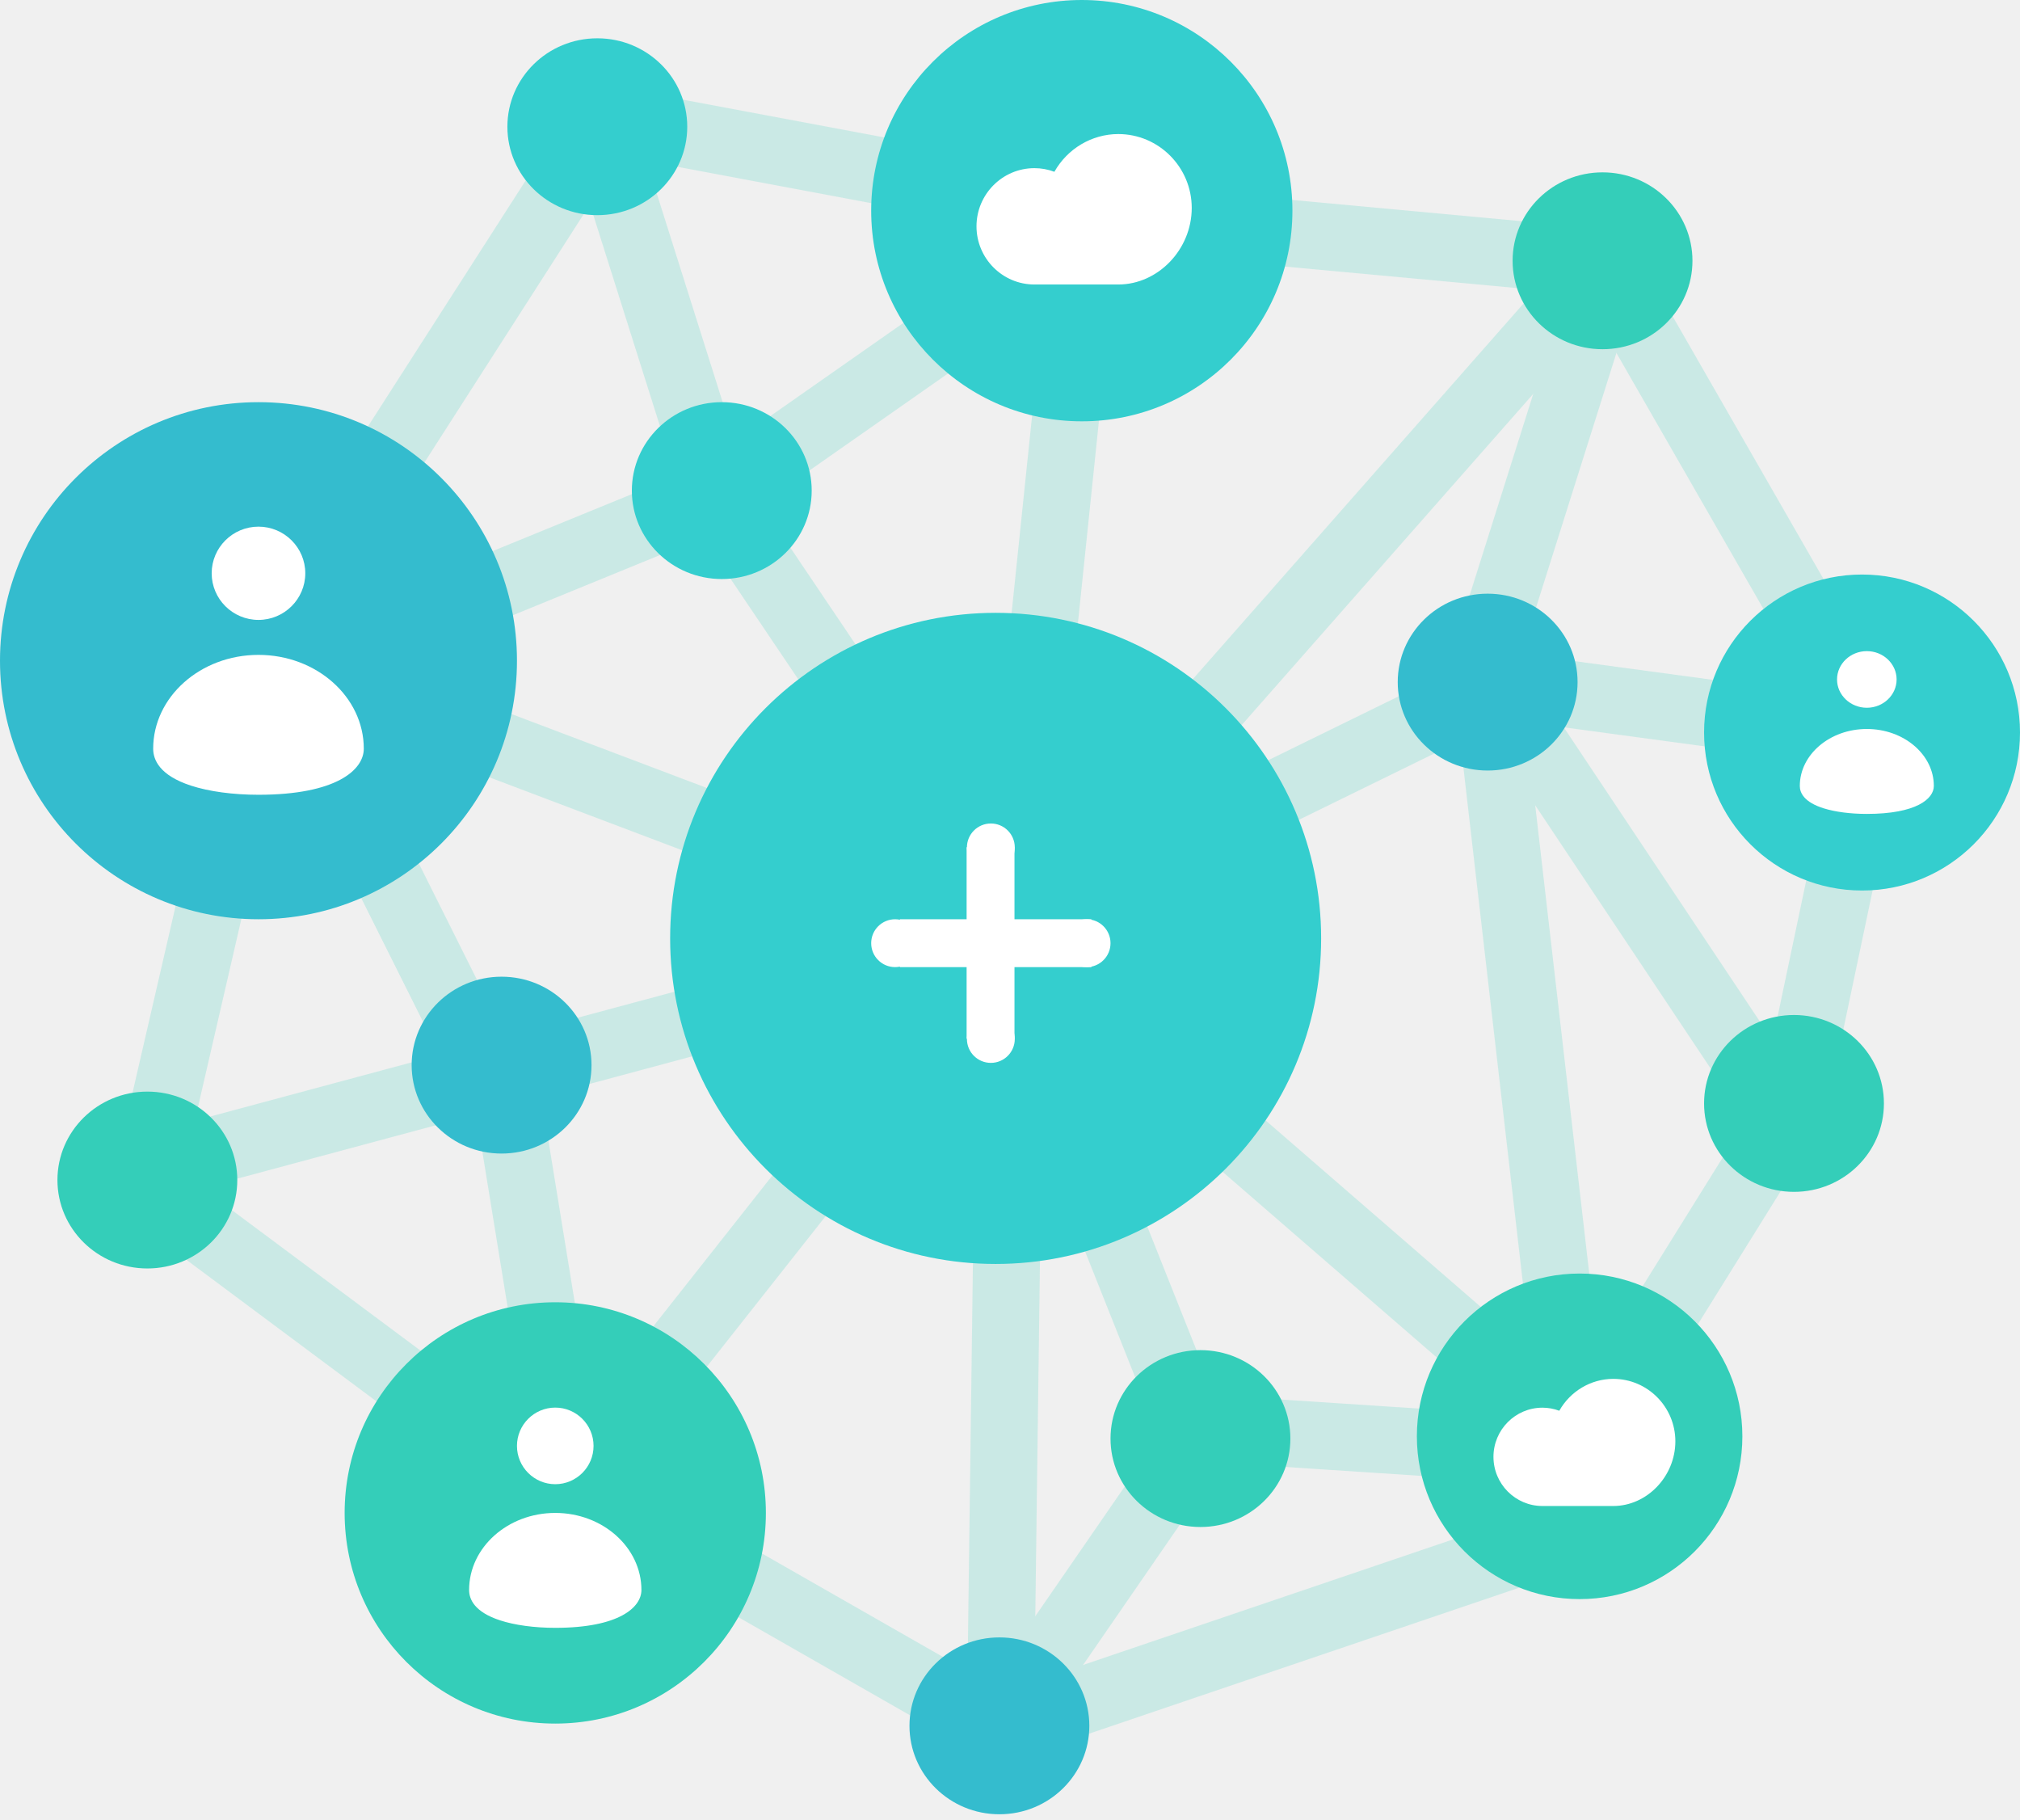
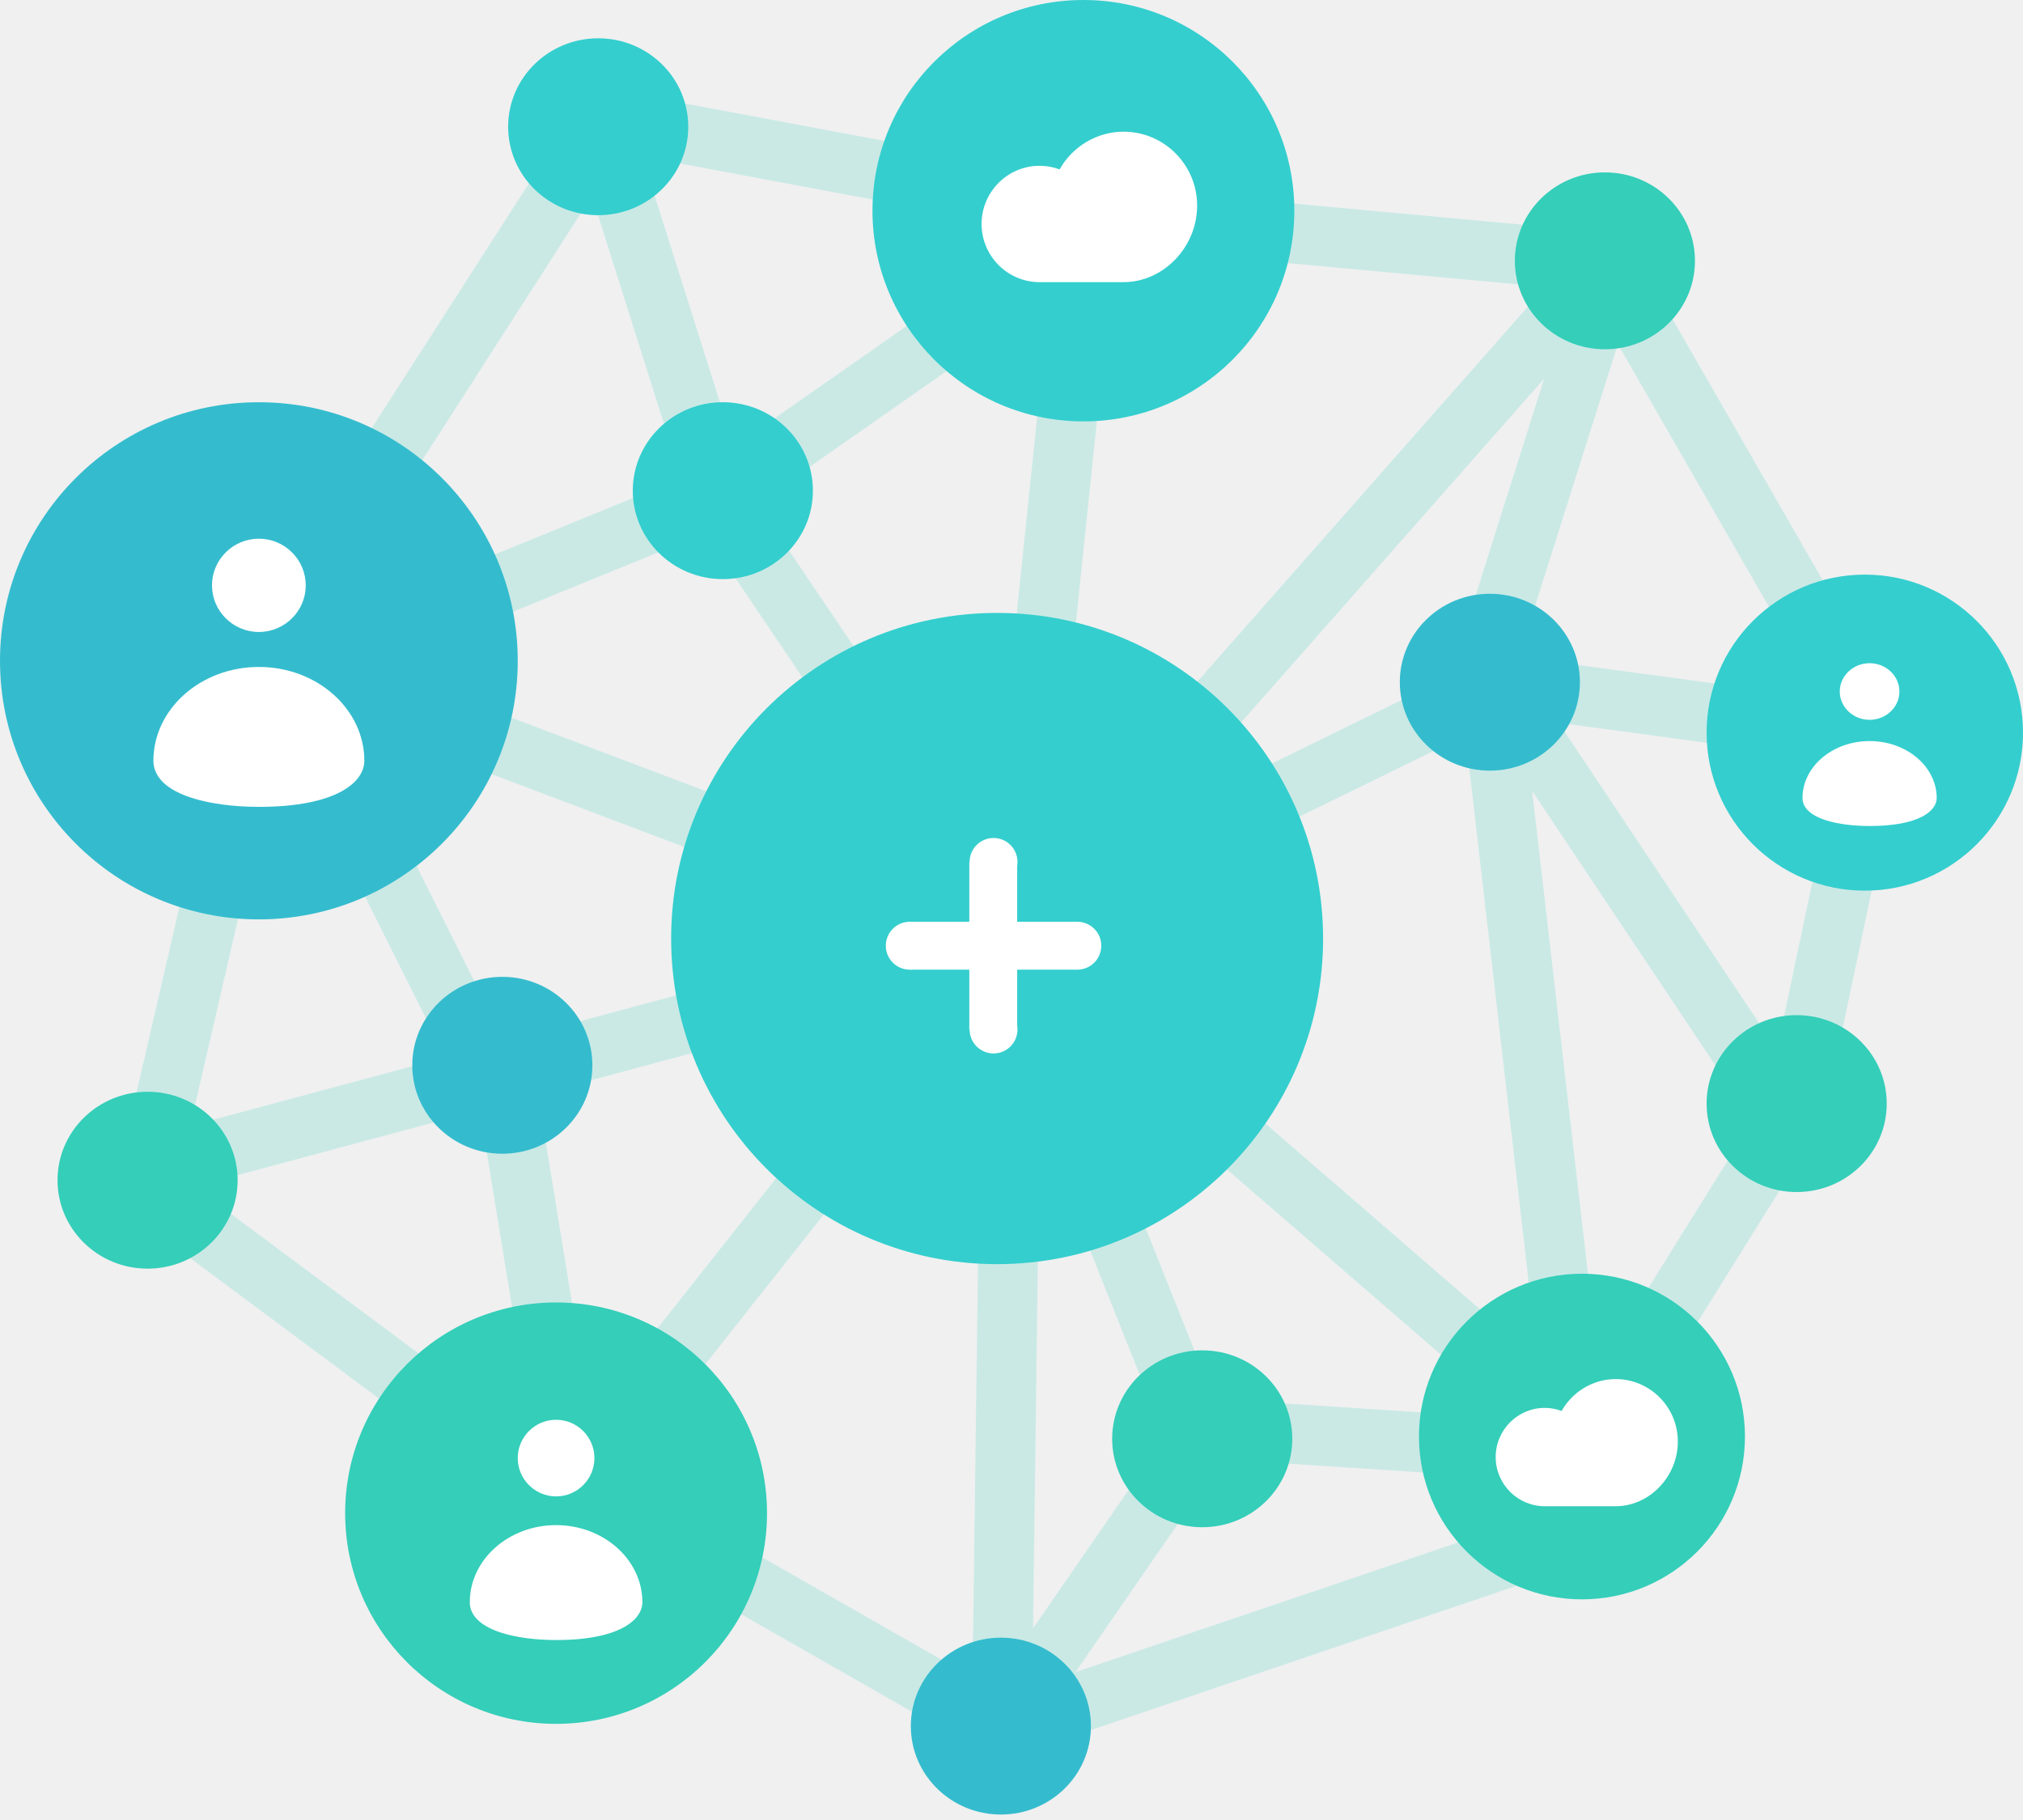
- <svg xmlns="http://www.w3.org/2000/svg" width="211px" height="190px" viewBox="0 0 211 190" version="1.1">
+ <svg xmlns="http://www.w3.org/2000/svg" width="169px" height="152px" viewBox="0 0 169 152" version="1.1">
  <defs />
  <g id="Page-1" stroke="none" stroke-width="1" fill="none" fill-rule="evenodd">
-     <g id="011-Buddylist-a-Copy-7" transform="translate(-83, -151)">
-       <g id="Group" transform="translate(83, 151)">
+     <g id="002" transform="translate(-97, -145)">
+       <g id="Group" transform="translate(97, 145)">
        <g id="Group-14">
-           <g id="Group-11" opacity="0.2" transform="translate(13, 12)" stroke="#34CEB9" stroke-width="7" stroke-linecap="square">
-             <path d="M100.5,10.5 L92.5,87.5" id="Line" />
-             <path d="M154.5,15.5 L95.5,82.5" id="Line-Copy-7" />
-             <path d="M154.5,15.5 L181.5,62.5" id="Line-Copy-10" />
-             <path d="M17.5,59.5 L37.5,99.5" id="Line-Copy-31" />
-             <path d="M39.5,99.5 L46.5,142.5" id="Line-Copy-32" />
-             <path d="M101.5,10.5 L155.5,15.5" id="Line-Copy-15" />
-             <path d="M50.5,0.5 L98.5,9.5" id="Line-Copy-26" />
-             <path d="M18.5,57.5 L62.5,39.5" id="Line-Copy-21" />
-             <path d="M63.5,38.5 L103.5,10.5" id="Line-Copy-27" />
-             <path d="M15.5,54.5 L49.5,1.5" id="Line-Copy-22" />
-             <path d="M48.5,146.5 L1.5,111.5" id="Line-Copy-24" />
-             <path d="M2.5,110.5 L14.5,58.5" id="Line-Copy-23" />
-             <path d="M61.5,39.5 L92.5,85.5" id="Line-Copy-16" />
-             <path d="M49.5,0.5 L61.5,38.5" id="Line-Copy-28" />
-             <path d="M143.5,59.5 L180.5,64.5" id="Line-Copy-12" />
-             <path d="M91.5,168.5 L147.5,149.5" id="Line-Copy-17" />
-             <path d="M49.5,144.5 L91.5,168.5" id="Line-Copy-25" />
-             <path d="M93.5,85.5 L0.5,110.5" id="Line-Copy-20" />
-             <path d="M88.5,84.5 L14.5,56.5" id="Line-Copy-30" />
-             <path d="M92.5,86.5 L152.5,138.5" id="Line-Copy-19" />
-             <path d="M114.029,137.22 L151.457,139.674" id="Line-Copy-19" />
-             <polyline id="Line-Copy-19" points="91.88 167.681 112 138.507 96.219 98.88" />
-             <path d="M154.5,135.5 L174.656,103.123" id="Line-Copy-18" />
-             <path d="M154.5,17.5 L142.5,55.5" id="Line-Copy-14" />
-             <path d="M92.5,84.5 L141.5,60.5" id="Line-Copy-13" />
-             <path d="M142.5,60.5 L151.5,138.5" id="Line-Copy-8" />
-             <path d="M142.5,58.5 L172.5,103.5" id="Line-Copy-9" />
-             <path d="M92.5,91.5 L91.5,167.5" id="Line-Copy-29" />
-             <path d="M182.5,64.5 L174.5,102.5" id="Line-Copy-11" />
-             <path d="M90.5,87.5 L45.5,144.5" id="Line-Copy-6" />
+           <g id="Group-11" opacity="0.2" transform="translate(10.41232, 9.6)" stroke="#34CEB9" stroke-width="5" stroke-linecap="square">
+             <path d="M80.495,8.4 L74.088,70" id="Line" />
+             <path d="M123.746,12.4 L76.491,66" id="Line-Copy-7" />
+             <path d="M123.746,12.4 L145.372,50" id="Line-Copy-10" />
+             <path d="M14.017,47.6 L30.036,79.6" id="Line-Copy-31" />
+             <path d="M31.637,79.6 L37.244,114" id="Line-Copy-32" />
+             <path d="M81.296,8.4 L124.547,12.4" id="Line-Copy-15" />
+             <path d="M40.448,0.4 L78.893,7.6" id="Line-Copy-26" />
+             <path d="M14.818,46 L50.059,31.6" id="Line-Copy-21" />
+             <path d="M50.86,30.8 L82.898,8.4" id="Line-Copy-27" />
+             <path d="M12.415,43.6 L39.647,1.2" id="Line-Copy-22" />
+             <path d="M38.846,117.2 L1.201,89.2" id="Line-Copy-24" />
+             <path d="M2.002,88.4 L11.614,46.8" id="Line-Copy-23" />
+             <path d="M49.258,31.6 L74.088,68.4" id="Line-Copy-16" />
+             <path d="M39.647,0.4 L49.258,30.8" id="Line-Copy-28" />
+             <path d="M114.936,47.6 L144.571,51.6" id="Line-Copy-12" />
+             <path d="M73.287,134.8 L118.14,119.6" id="Line-Copy-17" />
+             <path d="M39.647,115.6 L73.287,134.8" id="Line-Copy-25" />
+             <path d="M74.889,68.4 L0.4,88.4" id="Line-Copy-20" />
+             <path d="M70.884,67.6 L11.614,45.2" id="Line-Copy-30" />
+             <path d="M74.088,69.2 L122.145,110.8" id="Line-Copy-19" />
+             <path d="M91.331,109.776 L121.309,111.739" id="Line-Copy-19" />
+             <polyline id="Line-Copy-19" points="73.591 134.145 89.706 110.805 77.067 79.104" />
+             <path d="M123.746,108.4 L139.891,82.498" id="Line-Copy-18" />
+             <path d="M123.746,14 L114.135,44.4" id="Line-Copy-14" />
+             <path d="M74.088,67.6 L113.334,48.4" id="Line-Copy-13" />
+             <path d="M114.135,48.4 L121.344,110.8" id="Line-Copy-8" />
+             <path d="M114.135,46.8 L138.164,82.8" id="Line-Copy-9" />
+             <path d="M74.088,73.2 L73.287,134" id="Line-Copy-29" />
+             <path d="M146.173,51.6 L139.765,82" id="Line-Copy-11" />
+             <path d="M72.486,70 L36.443,115.6" id="Line-Copy-6" />
          </g>
-           <ellipse id="Oval-166-Copy-10" fill="#34CEB9" cx="58" cy="158" rx="22" ry="22" />
-           <g id="Group-11" transform="translate(70, 64)" fill="#34CECE">
-             <ellipse id="Oval-175-Copy" cx="34" cy="34" rx="34" ry="34" />
+           <ellipse id="Oval-166-Copy-10" fill="#34CEB9" cx="46.455" cy="126.4" rx="17.621" ry="17.6" />
+           <g id="Group-11" transform="translate(56.06635, 51.2)" fill="#34CECE">
+             <ellipse id="Oval-175-Copy" cx="27.232" cy="27.2" rx="27.232" ry="27.2" />
          </g>
-           <g id="Group-12" transform="translate(0, 42)">
-             <ellipse id="Oval-166-Copy-11" fill="#34BCCE" cx="27" cy="27" rx="27" ry="27" />
-             <g id="Group-Copy-10" transform="translate(16, 13)" fill="#FFFFFF">
-               <path d="M11,9.739 C8.304,9.739 6.111,7.555 6.111,4.87 C6.111,2.185 8.304,0 11,0 C13.696,0 15.889,2.185 15.889,4.87 C15.889,7.555 13.696,9.739 11,9.739" id="Fill-1" />
-               <path d="M11,28 C8.336,28 5.829,27.661 3.943,27.045 C0.684,25.981 -1.0658141e-14,24.361 -1.0658141e-14,23.189 C-1.0658141e-14,17.786 4.934,13.391 11,13.391 C17.065,13.391 22,17.786 22,23.189 C22,25.408 19.119,28 11,28" id="Fill-4" />
+           <g id="Group-12" transform="translate(0, 33.6)">
+             <ellipse id="Oval-166-Copy-11" fill="#34BCCE" cx="21.626" cy="21.6" rx="21.626" ry="21.6" />
+             <g id="Group-Copy-10" transform="translate(12.81517, 11.4)" fill="#FFFFFF">
+               <path d="M8.81,7.791 C6.651,7.791 4.895,6.044 4.895,3.896 C4.895,1.748 6.651,0 8.81,0 C10.97,0 12.726,1.748 12.726,3.896 C12.726,6.044 10.97,7.791 8.81,7.791" id="Fill-1" />
+               <path d="M8.81,22.4 C6.676,22.4 4.669,22.128 3.158,21.636 C0.548,20.785 0,19.489 0,18.551 C0,14.229 3.952,10.713 8.81,10.713 C13.668,10.713 17.621,14.229 17.621,18.551 C17.621,20.327 15.313,22.4 8.81,22.4" id="Fill-4" />
            </g>
          </g>
-           <ellipse id="Oval-166-Copy-12" fill="#34CECE" cx="113" cy="22" rx="22" ry="22" />
-           <path d="M116.811,29.711 L108.051,29.711 C104.714,29.711 102,26.986 102,23.636 C102,20.286 104.714,17.561 108.051,17.561 C108.766,17.561 109.471,17.69 110.137,17.94 C111.485,15.542 114.036,14 116.811,14 C121.041,14 124.483,17.462 124.483,21.717 C124.483,26.05 120.969,29.711 116.811,29.711" id="Fill-1-Copy-17" fill="#FFFFFF" />
-           <circle id="Oval-166-Copy-13" fill="#34CEB9" cx="165" cy="150" r="17" />
-           <path d="M168.516,157.277 L161.114,157.277 C158.294,157.277 156,154.974 156,152.143 C156,149.312 158.294,147.009 161.114,147.009 C161.717,147.009 162.314,147.119 162.877,147.329 C164.015,145.304 166.171,144 168.516,144 C172.092,144 175,146.926 175,150.522 C175,154.184 172.031,157.277 168.516,157.277" id="Fill-1-Copy-19" fill="#FFFFFF" />
-           <ellipse id="Oval-27-Copy-28" fill="#34CEB9" cx="167.393" cy="27.235" rx="9.393" ry="9.235" />
-           <ellipse id="Oval-27-Copy-34" fill="#34CEB9" cx="187.393" cy="115.235" rx="9.393" ry="9.235" />
-           <ellipse id="Oval-27-Copy-35" fill="#34CEB9" cx="15.393" cy="123.235" rx="9.393" ry="9.235" />
-           <ellipse id="Oval-27-Copy-32" fill="#34CECE" cx="75.393" cy="51.235" rx="9.393" ry="9.235" />
-           <ellipse id="Oval-27-Copy-36" fill="#34CECE" cx="62.393" cy="13.235" rx="9.393" ry="9.235" />
-           <ellipse id="Oval-27-Copy-31" fill="#34BCCE" cx="155.393" cy="71.235" rx="9.393" ry="9.235" />
-           <ellipse id="Oval-27-Copy-37" fill="#34BCCE" cx="52.393" cy="111.235" rx="9.393" ry="9.235" />
-           <ellipse id="Oval-27-Copy-33" fill="#34BCCE" cx="104.393" cy="180.235" rx="9.393" ry="9.235" />
-           <ellipse id="Oval-27-Copy-38" fill="#34CEB9" cx="125.393" cy="150.235" rx="9.393" ry="9.235" />
-           <g id="Group-Copy-11" transform="translate(49, 147)" fill="#FFFFFF">
-             <path d="M9,8 C6.794,8 5,6.206 5,4 C5,1.795 6.794,0 9,0 C11.206,0 13,1.795 13,4 C13,6.206 11.206,8 9,8" id="Fill-1" />
-             <path d="M9,23 C6.82,23 4.77,22.721 3.226,22.216 C0.56,21.342 -8.8817842e-15,20.011 -8.8817842e-15,19.048 C-8.8817842e-15,14.61 4.037,11 9,11 C13.962,11 18,14.61 18,19.048 C18,20.871 15.643,23 9,23" id="Fill-4" />
+           <ellipse id="Oval-166-Copy-12" fill="#34CECE" cx="90.507" cy="17.6" rx="17.621" ry="17.6" />
+           <path d="M93.863,23.569 L86.846,23.569 C84.174,23.569 82,21.389 82,18.709 C82,16.029 84.174,13.849 86.846,13.849 C87.419,13.849 87.984,13.952 88.517,14.152 C89.597,12.234 91.64,11 93.863,11 C97.251,11 100.008,13.77 100.008,17.174 C100.008,20.64 97.194,23.569 93.863,23.569" id="Fill-1-Copy-17" fill="#FFFFFF" />
+           <ellipse id="Oval-166-Copy-13" fill="#34CEB9" cx="132.156" cy="120" rx="13.616" ry="13.6" />
+           <path d="M134.973,125.822 L129.044,125.822 C126.785,125.822 124.948,123.979 124.948,121.715 C124.948,119.45 126.785,117.607 129.044,117.607 C129.527,117.607 130.005,117.695 130.456,117.864 C131.368,116.243 133.095,115.2 134.973,115.2 C137.836,115.2 140.166,117.541 140.166,120.418 C140.166,123.347 137.788,125.822 134.973,125.822" id="Fill-1-Copy-19" fill="#FFFFFF" />
+           <ellipse id="Oval-27-Copy-28" fill="#34CEB9" cx="134.073" cy="21.788" rx="7.523" ry="7.388" />
+           <ellipse id="Oval-27-Copy-34" fill="#34CEB9" cx="150.092" cy="92.188" rx="7.523" ry="7.388" />
+           <ellipse id="Oval-27-Copy-35" fill="#34CEB9" cx="12.329" cy="98.588" rx="7.523" ry="7.388" />
+           <ellipse id="Oval-27-Copy-32" fill="#34CECE" cx="60.386" cy="40.988" rx="7.523" ry="7.388" />
+           <ellipse id="Oval-27-Copy-36" fill="#34CECE" cx="49.974" cy="10.588" rx="7.523" ry="7.388" />
+           <ellipse id="Oval-27-Copy-31" fill="#34BCCE" cx="124.462" cy="56.988" rx="7.523" ry="7.388" />
+           <ellipse id="Oval-27-Copy-37" fill="#34BCCE" cx="41.964" cy="88.988" rx="7.523" ry="7.388" />
+           <ellipse id="Oval-27-Copy-33" fill="#34BCCE" cx="83.613" cy="144.188" rx="7.523" ry="7.388" />
+           <ellipse id="Oval-27-Copy-38" fill="#34CEB9" cx="100.433" cy="120.188" rx="7.523" ry="7.388" />
+           <g id="Group-Copy-11" transform="translate(39.24645, 118.6)" fill="#FFFFFF">
+             <path d="M7.209,6.4 C5.442,6.4 4.005,4.965 4.005,3.2 C4.005,1.436 5.442,0 7.209,0 C8.975,0 10.412,1.436 10.412,3.2 C10.412,4.965 8.975,6.4 7.209,6.4" id="Fill-1" />
+             <path d="M7.208,18.4 C5.462,18.4 3.82,18.177 2.584,17.773 C0.448,17.073 7.99360578e-15,16.009 7.99360578e-15,15.239 C7.99360578e-15,11.688 3.234,8.8 7.208,8.8 C11.183,8.8 14.417,11.688 14.417,15.239 C14.417,16.697 12.529,18.4 7.208,18.4" id="Fill-4" />
          </g>
-           <g id="Group-13" transform="translate(178, 60)">
-             <circle id="Oval-166-Copy-14" fill="#34CECE" cx="16.5" cy="16.5" r="16.5" />
-             <g id="Group-Copy-12" transform="translate(10, 8)" fill="#FFFFFF">
-               <path d="M7,5.913 C5.285,5.913 3.889,4.587 3.889,2.957 C3.889,1.326 5.285,0 7,0 C8.715,0 10.111,1.326 10.111,2.957 C10.111,4.587 8.715,5.913 7,5.913" id="Fill-1" />
-               <path d="M7,17 C5.304,17 3.71,16.794 2.509,16.42 C0.435,15.774 7.99360578e-15,14.791 7.99360578e-15,14.079 C7.99360578e-15,10.799 3.14,8.13 7,8.13 C10.86,8.13 14,10.799 14,14.079 C14,15.426 12.167,17 7,17" id="Fill-4" />
+           <g id="Group-13" transform="translate(142.5687, 48)">
+             <ellipse id="Oval-166-Copy-14" fill="#34CECE" cx="13.216" cy="13.2" rx="13.216" ry="13.2" />
+             <g id="Group-Copy-12" transform="translate(8.009479, 7.4)" fill="#FFFFFF">
+               <path d="M5.607,4.73 C4.233,4.73 3.115,3.67 3.115,2.365 C3.115,1.061 4.233,0 5.607,0 C6.981,0 8.098,1.061 8.098,2.365 C8.098,3.67 6.981,4.73 5.607,4.73" id="Fill-1" />
+               <path d="M5.607,13.6 C4.249,13.6 2.971,13.435 2.01,13.136 C0.349,12.619 -7.99360578e-15,11.832 -7.99360578e-15,11.263 C-7.99360578e-15,8.639 2.515,6.504 5.607,6.504 C8.698,6.504 11.213,8.639 11.213,11.263 C11.213,12.341 9.745,13.6 5.607,13.6" id="Fill-4" />
            </g>
          </g>
        </g>
-         <g id="Group-4" transform="translate(91, 86)" fill="#FFFFFF">
-           <circle id="Oval-174" cx="12.5" cy="2.5" r="2.5" />
-           <circle id="Oval-174-Copy" cx="12.5" cy="22.5" r="2.5" />
-           <circle id="Oval-174-Copy-2" cx="2.5" cy="12.5" r="2.5" />
-           <circle id="Oval-174-Copy-3" cx="22.5" cy="12.5" r="2.5" />
-           <rect id="Rectangle-142" x="3" y="10" width="20" height="5" />
-           <rect id="Rectangle-142" transform="translate(12.46802, 12.47827) rotate(-270) translate(-12.46802, -12.47827) " x="2.468" y="9.978" width="20" height="5" />
+         <g id="Group-4" transform="translate(74, 70)" fill="#FFFFFF">
+           <ellipse id="Oval-174" cx="9" cy="2" rx="2" ry="2" />
+           <ellipse id="Oval-174-Copy" cx="9" cy="16" rx="2" ry="2" />
+           <ellipse id="Oval-174-Copy-2" cx="2" cy="9" rx="2" ry="2" />
+           <ellipse id="Oval-174-Copy-3" cx="16" cy="9" rx="2" ry="2" />
+           <rect id="Rectangle-142" x="2" y="7" width="14" height="4" />
+           <rect id="Rectangle-142" transform="translate(8.974414, 9.004102) rotate(-270) translate(-8.974414, -9.004102) " x="1.979" y="7.004" width="13.992" height="4" />
        </g>
      </g>
    </g>
  </g>
</svg>
